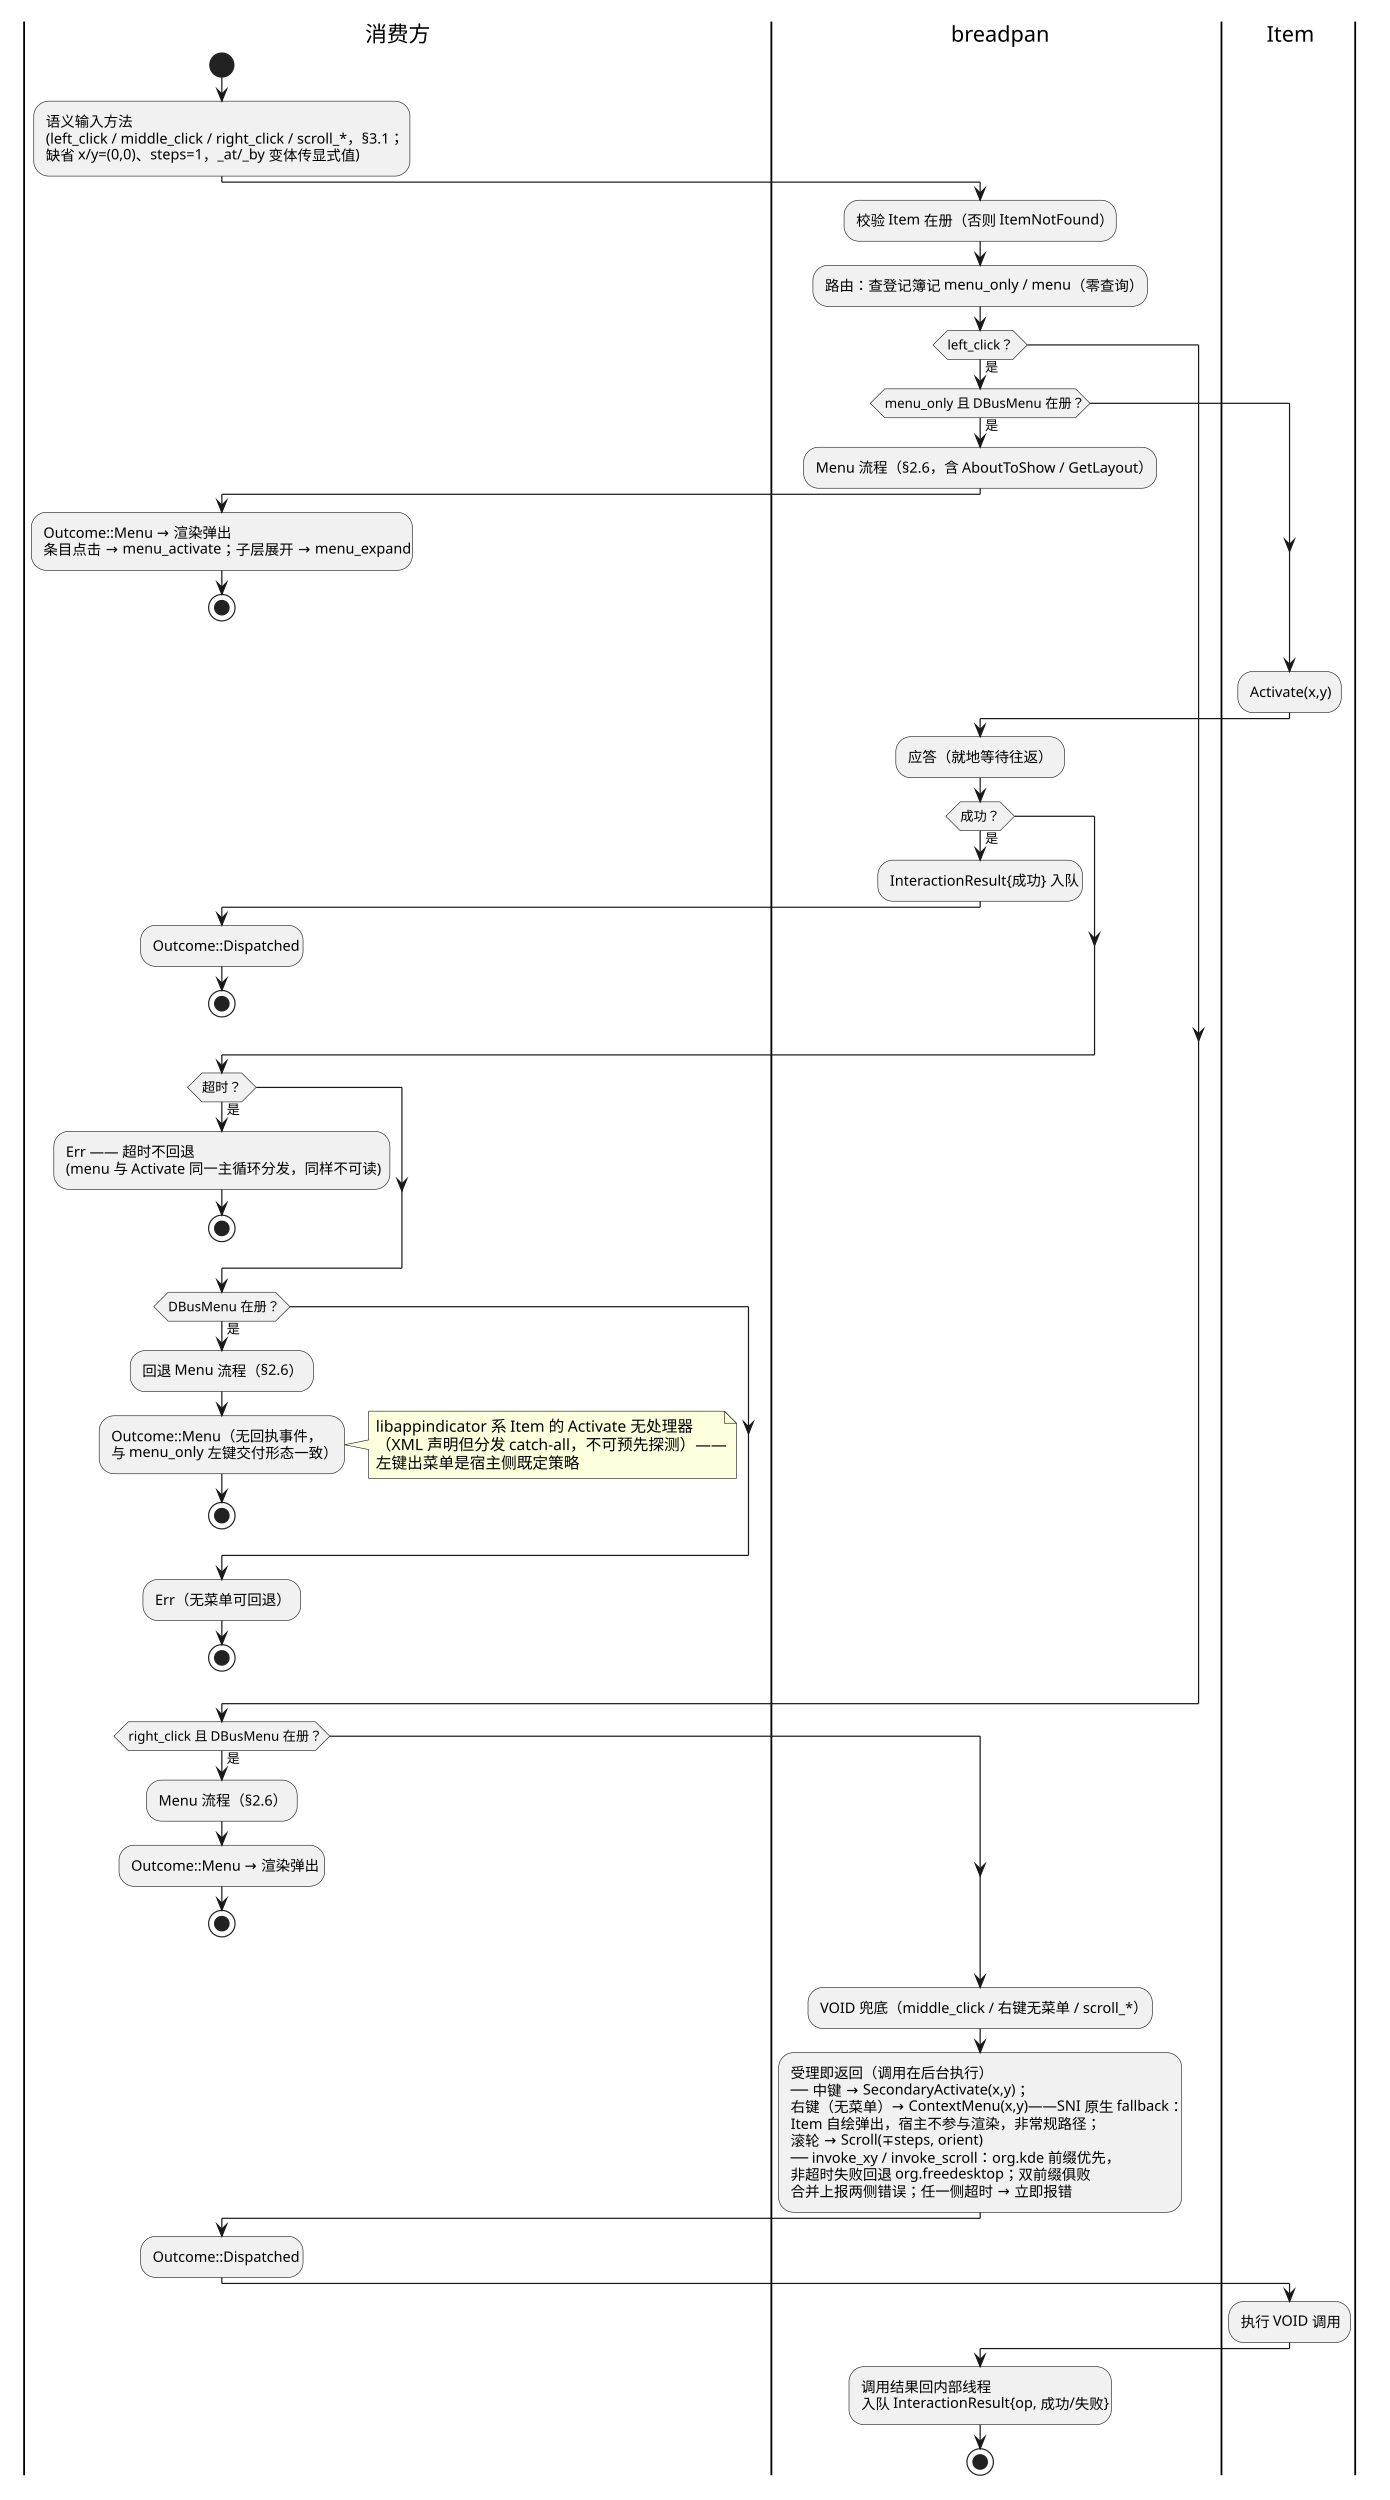
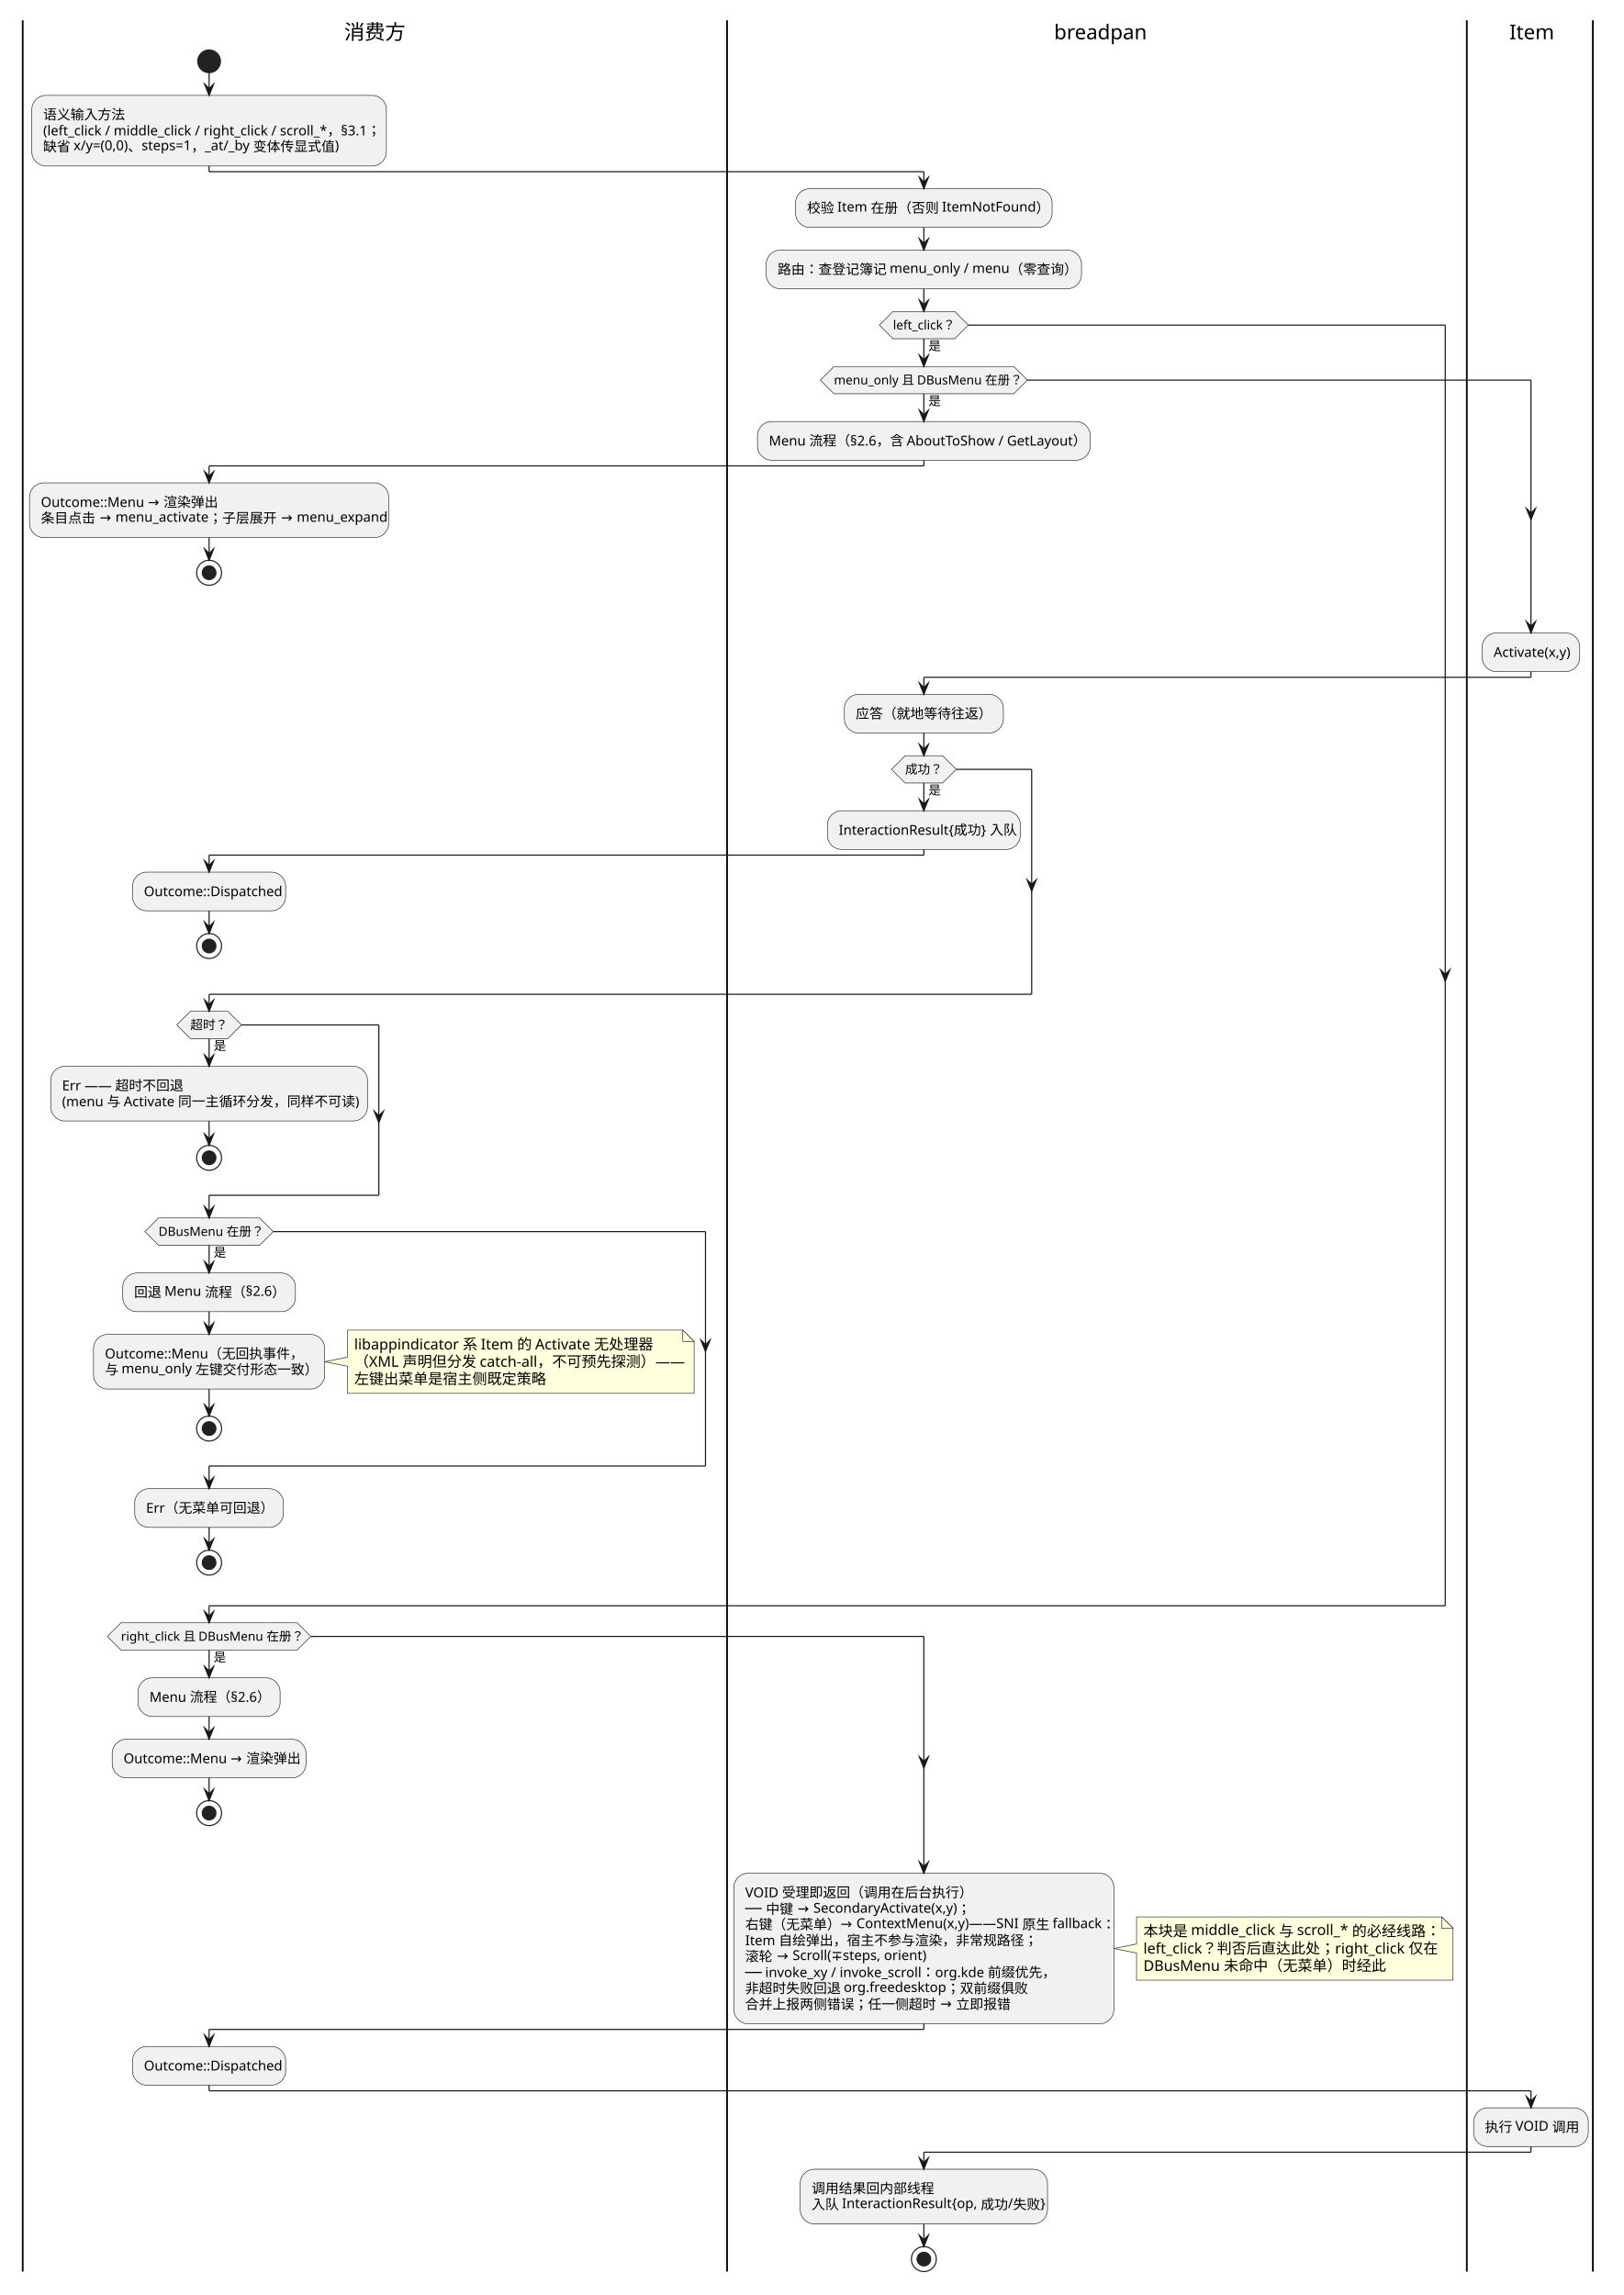
- <svg xmlns="http://www.w3.org/2000/svg" version="1.1" data-diagram-type="ACTIVITY" style="width:1153px;height:2075px;background:#FFFFFF;" width="1153px" height="2075px" viewBox="0 0 1153 2075" zoomAndPan="magnify" preserveAspectRatio="none" contentStyleType="text/css">
+ <svg xmlns="http://www.w3.org/2000/svg" version="1.1" data-diagram-type="ACTIVITY" style="width:1430px;height:2021px;background:#FFFFFF;" width="1430px" height="2021px" viewBox="0 0 1430 2021" zoomAndPan="magnify" preserveAspectRatio="none" contentStyleType="text/css">
  <defs />
  <g font-family="sans-serif" lengthAdjust="spacing">
-     <rect x="20" y="17.895" width="1106.05" height="21.094" fill="none" style="stroke:none;" />
+     <rect x="20" y="17.895" width="1383.867" height="21.094" fill="none" style="stroke:none;" />
    <ellipse cx="184.126" cy="53.988" rx="10" ry="10" fill="#222" style="stroke:#222;stroke-width:1;" />
    <rect x="28.019" y="83.988" width="312.213" height="62.188" fill="#F1F1F1" style="stroke:#181818;stroke-width:0.5;" rx="12.5" ry="12.5" />
    <text x="38.019" y="105.121" fill="#000" font-size="12" textLength="72.001">语义输入方法</text>
    <text x="38.019" y="119.184" fill="#000" font-size="12" textLength="292.213">(left_click / middle_click / right_click / scroll_*，§3.1；</text>
    <text x="38.019" y="133.246" fill="#000" font-size="12" textLength="258.827">缺省 x/y=(0,0)、steps=1，_at/_by 变体传显式值)</text>
    <rect x="26" y="425.254" width="316.251" height="48.125" fill="#F1F1F1" style="stroke:#181818;stroke-width:0.5;" rx="12.5" ry="12.5" />
    <text x="36" y="446.387" fill="#000" font-size="12" textLength="150.657">Outcome::Menu → 渲染弹出</text>
    <text x="36" y="460.449" fill="#000" font-size="12" textLength="296.251">条目点击 → menu_activate；子层展开 → menu_expand</text>
    <ellipse cx="184.126" cy="504.379" rx="11" ry="11" fill="none" style="stroke:#222;stroke-width:1;" />
    <ellipse cx="184.126" cy="504.379" rx="6" ry="6" fill="#222" style="stroke:#222;stroke-width:1;" />
    <rect x="116.715" y="768.012" width="134.82" height="34.063" fill="#F1F1F1" style="stroke:#181818;stroke-width:0.5;" rx="12.5" ry="12.5" />
    <text x="126.715" y="789.145" fill="#000" font-size="12" textLength="114.82">Outcome::Dispatched</text>
    <ellipse cx="184.126" cy="833.074" rx="11" ry="11" fill="none" style="stroke:#222;stroke-width:1;" />
    <ellipse cx="184.126" cy="833.074" rx="6" ry="6" fill="#222" style="stroke:#222;stroke-width:1;" />
    <rect x="44.662" y="939.012" width="278.927" height="48.125" fill="#F1F1F1" style="stroke:#181818;stroke-width:0.5;" rx="12.5" ry="12.5" />
    <text x="54.662" y="960.145" fill="#000" font-size="12" textLength="99.645">Err —— 超时不回退</text>
    <text x="54.662" y="974.207" fill="#000" font-size="12" textLength="258.927">(menu 与 Activate 同一主循环分发，同样不可读)</text>
    <ellipse cx="184.126" cy="1019.574" rx="11" ry="11" fill="none" style="stroke:#222;stroke-width:1;" />
    <ellipse cx="184.126" cy="1019.574" rx="6" ry="6" fill="#222" style="stroke:#222;stroke-width:1;" />
    <polygon points="167.626,890.566,200.625,890.566,212.625,902.566,200.625,914.566,167.626,914.566,155.626,902.566,167.626,890.566" fill="#F1F1F1" style="stroke:#181818;stroke-width:0.5;stroke-linejoin:miter;stroke-miterlimit:10;" />
    <text x="188.126" y="924.771" fill="#000" font-size="11">是</text>
    <text x="167.626" y="906.326" fill="#000" font-size="11" textLength="33">超时？</text>
    <rect x="108.102" y="1121.02" width="152.047" height="34.063" fill="#F1F1F1" style="stroke:#181818;stroke-width:0.5;" rx="12.5" ry="12.5" />
    <text x="118.102" y="1142.152" fill="#000" font-size="12" textLength="132.047">回退 Menu 流程（§2.6）</text>
    <path d="M305.907,1171.293 L305.907,1195.145 L285.907,1199.145 L305.907,1203.145 L305.907,1226.996 A0,0 0 0 0 305.907,1226.996 L611.238,1226.996 A0,0 0 0 0 611.238,1226.996 L611.238,1181.293 L601.238,1171.293 L305.907,1171.293 A0,0 0 0 0 305.907,1171.293" style="stroke:#181818;stroke-width:0.5;" fill="#FEFFDD" />
    <path d="M601.238,1171.293 L601.238,1181.293 L611.238,1181.293 L601.238,1171.293" style="stroke:#181818;stroke-width:0.5;" fill="#FEFFDD" />
    <text x="311.907" y="1188.354" fill="#000" font-size="13" textLength="253.494">libappindicator 系 Item 的 Activate 无处理器</text>
    <text x="311.907" y="1203.588" fill="#000" font-size="13" textLength="284.331">（XML 声明但分发 catch-all，不可预先探测）——</text>
    <text x="311.907" y="1218.822" fill="#000" font-size="13" textLength="169">左键出菜单是宿主侧既定策略</text>
    <rect x="82.344" y="1175.082" width="203.563" height="48.125" fill="#F1F1F1" style="stroke:#181818;stroke-width:0.5;" rx="12.5" ry="12.5" />
    <text x="92.344" y="1196.215" fill="#000" font-size="12" textLength="168.704">Outcome::Menu（无回执事件，</text>
    <text x="92.344" y="1210.277" fill="#000" font-size="12" textLength="183.563">与 menu_only 左键交付形态一致）</text>
    <ellipse cx="184.126" cy="1257.996" rx="11" ry="11" fill="none" style="stroke:#222;stroke-width:1;" />
    <ellipse cx="184.126" cy="1257.996" rx="6" ry="6" fill="#222" style="stroke:#222;stroke-width:1;" />
    <polygon points="139.567,1072.574,228.684,1072.574,240.684,1084.574,228.684,1096.574,139.567,1096.574,127.567,1084.574,139.567,1072.574" fill="#F1F1F1" style="stroke:#181818;stroke-width:0.5;stroke-linejoin:miter;stroke-miterlimit:10;" />
    <text x="188.126" y="1106.779" fill="#000" font-size="11">是</text>
    <text x="139.567" y="1088.334" fill="#000" font-size="11" textLength="89.117">DBusMenu 在册？</text>
    <rect x="118.649" y="1310.996" width="130.954" height="34.063" fill="#F1F1F1" style="stroke:#181818;stroke-width:0.5;" rx="12.5" ry="12.5" />
    <text x="128.649" y="1332.129" fill="#000" font-size="12" textLength="110.954">Err（无菜单可回退）</text>
    <ellipse cx="184.126" cy="1376.059" rx="11" ry="11" fill="none" style="stroke:#222;stroke-width:1;" />
    <ellipse cx="184.126" cy="1376.059" rx="6" ry="6" fill="#222" style="stroke:#222;stroke-width:1;" />
    <rect x="121.59" y="1477.504" width="125.071" height="34.063" fill="#F1F1F1" style="stroke:#181818;stroke-width:0.5;" rx="12.5" ry="12.5" />
    <text x="131.59" y="1498.637" fill="#000" font-size="12" textLength="105.071">Menu 流程（§2.6）</text>
    <rect x="98.797" y="1531.566" width="170.657" height="34.063" fill="#F1F1F1" style="stroke:#181818;stroke-width:0.5;" rx="12.5" ry="12.5" />
    <text x="108.797" y="1552.699" fill="#000" font-size="12" textLength="150.657">Outcome::Menu → 渲染弹出</text>
    <ellipse cx="184.126" cy="1596.629" rx="11" ry="11" fill="none" style="stroke:#222;stroke-width:1;" />
    <ellipse cx="184.126" cy="1596.629" rx="6" ry="6" fill="#222" style="stroke:#222;stroke-width:1;" />
    <polygon points="106.519,1429.059,261.732,1429.059,273.732,1441.059,261.732,1453.059,106.519,1453.059,94.519,1441.059,106.519,1429.059" fill="#F1F1F1" style="stroke:#181818;stroke-width:0.5;stroke-linejoin:miter;stroke-miterlimit:10;" />
    <text x="188.126" y="1463.264" fill="#000" font-size="11">是</text>
    <text x="106.519" y="1444.818" fill="#000" font-size="11" textLength="155.214">right_click 且 DBusMenu 在册？</text>
-     <rect x="116.715" y="1856.191" width="134.82" height="34.063" fill="#F1F1F1" style="stroke:#181818;stroke-width:0.5;" rx="12.5" ry="12.5" />
-     <text x="126.715" y="1877.324" fill="#000" font-size="12" textLength="114.82">Outcome::Dispatched</text>
-     <line x1="20" y1="17.895" x2="20" y2="2054.441" style="stroke:#000;stroke-width:1.5;" />
+     <rect x="116.715" y="1802.129" width="134.82" height="34.063" fill="#F1F1F1" style="stroke:#181818;stroke-width:0.5;" rx="12.5" ry="12.5" />
+     <text x="126.715" y="1823.262" fill="#000" font-size="12" textLength="114.82">Outcome::Dispatched</text>
+     <line x1="20" y1="17.895" x2="20" y2="2000.379" style="stroke:#000;stroke-width:1.5;" />
    <rect x="700.584" y="166.176" width="225.899" height="34.063" fill="#F1F1F1" style="stroke:#181818;stroke-width:0.5;" rx="12.5" ry="12.5" />
    <text x="710.584" y="187.309" fill="#000" font-size="12" textLength="205.899">校验 Item 在册（否则 ItemNotFound）</text>
    <rect x="674.723" y="220.238" width="277.62" height="34.063" fill="#F1F1F1" style="stroke:#181818;stroke-width:0.5;" rx="12.5" ry="12.5" />
    <text x="684.723" y="241.371" fill="#000" font-size="12" textLength="257.62">路由：查登记簿记 menu_only / menu（零查询）</text>
    <rect x="667.024" y="371.191" width="293.018" height="34.063" fill="#F1F1F1" style="stroke:#181818;stroke-width:0.5;" rx="12.5" ry="12.5" />
    <text x="677.024" y="392.324" fill="#000" font-size="12" textLength="273.018">Menu 流程（§2.6，含 AboutToShow / GetLayout）</text>
    <polygon points="734.342,322.746,892.725,322.746,904.725,334.746,892.725,346.746,734.342,346.746,722.342,334.746,734.342,322.746" fill="#F1F1F1" style="stroke:#181818;stroke-width:0.5;stroke-linejoin:miter;stroke-miterlimit:10;" />
    <text x="817.533" y="356.951" fill="#000" font-size="11">是</text>
    <text x="734.342" y="338.506" fill="#000" font-size="11" textLength="158.383">menu_only 且 DBusMenu 在册？</text>
    <rect x="743.533" y="611.441" width="140.001" height="34.063" fill="#F1F1F1" style="stroke:#181818;stroke-width:0.5;" rx="12.5" ry="12.5" />
    <text x="753.533" y="632.574" fill="#000" font-size="12" textLength="120.001">应答（就地等待往返）</text>
    <rect x="728.595" y="713.949" width="169.877" height="34.063" fill="#F1F1F1" style="stroke:#181818;stroke-width:0.5;" rx="12.5" ry="12.5" />
    <text x="738.595" y="735.082" fill="#000" font-size="12" textLength="149.877">InteractionResult{成功} 入队</text>
    <polygon points="797.034,665.504,830.033,665.504,842.033,677.504,830.033,689.504,797.034,689.504,785.034,677.504,797.034,665.504" fill="#F1F1F1" style="stroke:#181818;stroke-width:0.5;stroke-linejoin:miter;stroke-miterlimit:10;" />
    <text x="817.533" y="699.709" fill="#000" font-size="11">是</text>
    <text x="797.034" y="681.264" fill="#000" font-size="11" textLength="33">成功？</text>
    <polygon points="786.366,274.301,840.7,274.301,852.7,286.301,840.7,298.301,786.366,298.301,774.366,286.301,786.366,274.301" fill="#F1F1F1" style="stroke:#181818;stroke-width:0.5;stroke-linejoin:miter;stroke-miterlimit:10;" />
    <text x="817.533" y="308.506" fill="#000" font-size="11">是</text>
    <text x="786.366" y="290.061" fill="#000" font-size="11" textLength="54.334">left_click？</text>
-     <rect x="670.645" y="1649.629" width="285.776" height="34.063" fill="#F1F1F1" style="stroke:#181818;stroke-width:0.5;" rx="12.5" ry="12.5" />
-     <text x="680.645" y="1670.762" fill="#000" font-size="12" textLength="265.776">VOID 兜底（middle_click / 右键无菜单 / scroll_*）</text>
-     <rect x="646.238" y="1703.691" width="334.591" height="132.5" fill="#F1F1F1" style="stroke:#181818;stroke-width:0.5;" rx="12.5" ry="12.5" />
-     <text x="656.238" y="1724.824" fill="#000" font-size="12" textLength="168.001">受理即返回（调用在后台执行）</text>
-     <text x="656.238" y="1738.887" fill="#000" font-size="12" textLength="203.069">── 中键 → SecondaryActivate(x,y)；</text>
-     <text x="656.238" y="1752.949" fill="#000" font-size="12" textLength="314.591">右键（无菜单）→ ContextMenu(x,y)——SNI 原生 fallback：</text>
-     <text x="656.238" y="1767.012" fill="#000" font-size="12" textLength="255.054">Item 自绘弹出，宿主不参与渲染，非常规路径；</text>
-     <text x="656.238" y="1781.074" fill="#000" font-size="12" textLength="157.887">滚轮 → Scroll(∓steps, orient)</text>
-     <text x="656.238" y="1795.137" fill="#000" font-size="12" textLength="273.856">── invoke_xy / invoke_scroll：org.kde 前缀优先，</text>
-     <text x="656.238" y="1809.199" fill="#000" font-size="12" textLength="243.669">非超时失败回退 org.freedesktop；双前缀俱败</text>
-     <text x="656.238" y="1823.262" fill="#000" font-size="12" textLength="233.955">合并上报两侧错误；任一侧超时 → 立即报错</text>
-     <rect x="704.659" y="1964.316" width="217.749" height="48.125" fill="#F1F1F1" style="stroke:#181818;stroke-width:0.5;" rx="12.5" ry="12.5" />
-     <text x="714.659" y="1985.449" fill="#000" font-size="12" textLength="108.001">调用结果回内部线程</text>
-     <text x="714.659" y="1999.512" fill="#000" font-size="12" textLength="197.749">入队 InteractionResult{op, 成功/失败}</text>
-     <ellipse cx="813.533" cy="2043.441" rx="11" ry="11" fill="none" style="stroke:#222;stroke-width:1;" />
-     <ellipse cx="813.533" cy="2043.441" rx="6" ry="6" fill="#222" style="stroke:#222;stroke-width:1;" />
-     <line x1="640.238" y1="17.895" x2="640.238" y2="2054.441" style="stroke:#000;stroke-width:1.5;" />
-     <rect x="1027.393" y="557.379" width="85.859" height="34.063" fill="#F1F1F1" style="stroke:#181818;stroke-width:0.5;" rx="12.5" ry="12.5" />
-     <text x="1037.393" y="578.512" fill="#000" font-size="12" textLength="65.859">Activate(x,y)</text>
-     <rect x="1019.829" y="1910.254" width="100.989" height="34.063" fill="#F1F1F1" style="stroke:#181818;stroke-width:0.5;" rx="12.5" ry="12.5" />
-     <text x="1029.829" y="1931.387" fill="#000" font-size="12" textLength="80.989">执行 VOID 调用</text>
-     <line x1="1013.829" y1="17.895" x2="1013.829" y2="2054.441" style="stroke:#000;stroke-width:1.5;" />
-     <line x1="1124.817" y1="17.895" x2="1124.817" y2="2054.441" style="stroke:#000;stroke-width:1.5;" />
+     <path d="M1000.829,1688.027 L1000.829,1711.879 L980.829,1715.879 L1000.829,1719.879 L1000.829,1743.73 A0,0 0 0 0 1000.829,1743.73 L1279.512,1743.73 A0,0 0 0 0 1279.512,1743.73 L1279.512,1698.027 L1269.512,1688.027 L1000.829,1688.027 A0,0 0 0 0 1000.829,1688.027" style="stroke:#181818;stroke-width:0.5;" fill="#FEFFDD" />
+     <path d="M1269.512,1688.027 L1269.512,1698.027 L1279.512,1698.027 L1269.512,1688.027" style="stroke:#181818;stroke-width:0.5;" fill="#FEFFDD" />
+     <text x="1006.829" y="1705.088" fill="#000" font-size="13" textLength="257.683">本块是 middle_click 与 scroll_* 的必经线路：</text>
+     <text x="1006.829" y="1720.322" fill="#000" font-size="13" textLength="256.103">left_click？判否后直达此处；right_click 仅在</text>
+     <text x="1006.829" y="1735.557" fill="#000" font-size="13" textLength="209.32">DBusMenu 未命中（无菜单）时经此</text>
+     <rect x="646.238" y="1649.629" width="334.591" height="132.5" fill="#F1F1F1" style="stroke:#181818;stroke-width:0.5;" rx="12.5" ry="12.5" />
+     <text x="656.238" y="1670.762" fill="#000" font-size="12" textLength="198.013">VOID 受理即返回（调用在后台执行）</text>
+     <text x="656.238" y="1684.824" fill="#000" font-size="12" textLength="203.069">── 中键 → SecondaryActivate(x,y)；</text>
+     <text x="656.238" y="1698.887" fill="#000" font-size="12" textLength="314.591">右键（无菜单）→ ContextMenu(x,y)——SNI 原生 fallback：</text>
+     <text x="656.238" y="1712.949" fill="#000" font-size="12" textLength="255.054">Item 自绘弹出，宿主不参与渲染，非常规路径；</text>
+     <text x="656.238" y="1727.012" fill="#000" font-size="12" textLength="157.887">滚轮 → Scroll(∓steps, orient)</text>
+     <text x="656.238" y="1741.074" fill="#000" font-size="12" textLength="273.856">── invoke_xy / invoke_scroll：org.kde 前缀优先，</text>
+     <text x="656.238" y="1755.137" fill="#000" font-size="12" textLength="243.669">非超时失败回退 org.freedesktop；双前缀俱败</text>
+     <text x="656.238" y="1769.199" fill="#000" font-size="12" textLength="233.955">合并上报两侧错误；任一侧超时 → 立即报错</text>
+     <rect x="704.659" y="1910.254" width="217.749" height="48.125" fill="#F1F1F1" style="stroke:#181818;stroke-width:0.5;" rx="12.5" ry="12.5" />
+     <text x="714.659" y="1931.387" fill="#000" font-size="12" textLength="108.001">调用结果回内部线程</text>
+     <text x="714.659" y="1945.449" fill="#000" font-size="12" textLength="197.749">入队 InteractionResult{op, 成功/失败}</text>
+     <ellipse cx="813.533" cy="1989.379" rx="11" ry="11" fill="none" style="stroke:#222;stroke-width:1;" />
+     <ellipse cx="813.533" cy="1989.379" rx="6" ry="6" fill="#222" style="stroke:#222;stroke-width:1;" />
+     <line x1="640.238" y1="17.895" x2="640.238" y2="2000.379" style="stroke:#000;stroke-width:1.5;" />
+     <rect x="1305.211" y="557.379" width="85.859" height="34.063" fill="#F1F1F1" style="stroke:#181818;stroke-width:0.5;" rx="12.5" ry="12.5" />
+     <text x="1315.211" y="578.512" fill="#000" font-size="12" textLength="65.859">Activate(x,y)</text>
+     <rect x="1297.646" y="1856.191" width="100.989" height="34.063" fill="#F1F1F1" style="stroke:#181818;stroke-width:0.5;" rx="12.5" ry="12.5" />
+     <text x="1307.646" y="1877.324" fill="#000" font-size="12" textLength="80.989">执行 VOID 调用</text>
+     <line x1="1291.646" y1="17.895" x2="1291.646" y2="2000.379" style="stroke:#000;stroke-width:1.5;" />
+     <line x1="1402.635" y1="17.895" x2="1402.635" y2="2000.379" style="stroke:#000;stroke-width:1.5;" />
    <line x1="184.126" y1="63.988" x2="184.126" y2="83.988" style="stroke:#181818;stroke-width:1;" />
    <polygon points="180.126,73.988,184.126,83.988,188.126,73.988,184.126,77.988" fill="#181818" style="stroke:#181818;stroke-width:1;stroke-linejoin:miter;stroke-miterlimit:10;" />
    <line x1="184.126" y1="473.379" x2="184.126" y2="493.379" style="stroke:#181818;stroke-width:1;" />
    <polygon points="180.126,483.379,184.126,493.379,188.126,483.379,184.126,487.379" fill="#181818" style="stroke:#181818;stroke-width:1;stroke-linejoin:miter;stroke-miterlimit:10;" />
    <line x1="184.126" y1="802.074" x2="184.126" y2="822.074" style="stroke:#181818;stroke-width:1;" />
    <polygon points="180.126,812.074,184.126,822.074,188.126,812.074,184.126,816.074" fill="#181818" style="stroke:#181818;stroke-width:1;stroke-linejoin:miter;stroke-miterlimit:10;" />
    <line x1="184.126" y1="987.137" x2="184.126" y2="1008.574" style="stroke:#181818;stroke-width:1;" />
    <polygon points="180.126,998.574,184.126,1008.574,188.126,998.574,184.126,1002.574" fill="#181818" style="stroke:#181818;stroke-width:1;stroke-linejoin:miter;stroke-miterlimit:10;" />
    <line x1="184.126" y1="914.566" x2="184.126" y2="939.012" style="stroke:#181818;stroke-width:1;" />
    <polygon points="180.126,929.012,184.126,939.012,188.126,929.012,184.126,933.012" fill="#181818" style="stroke:#181818;stroke-width:1;stroke-linejoin:miter;stroke-miterlimit:10;" />
    <line x1="212.625" y1="902.566" x2="333.589" y2="902.566" style="stroke:#181818;stroke-width:1;" />
    <polygon points="329.589,978.574,333.589,988.574,337.589,978.574,333.589,982.574" fill="#181818" style="stroke:#181818;stroke-width:1;stroke-linejoin:miter;stroke-miterlimit:10;" />
    <line x1="333.589" y1="902.566" x2="333.589" y2="1052.574" style="stroke:#181818;stroke-width:1;" />
    <line x1="333.589" y1="1052.574" x2="184.126" y2="1052.574" style="stroke:#181818;stroke-width:1;" />
    <line x1="184.126" y1="1052.574" x2="184.126" y2="1072.574" style="stroke:#181818;stroke-width:1;" />
    <polygon points="180.126,1062.574,184.126,1072.574,188.126,1062.574,184.126,1066.574" fill="#181818" style="stroke:#181818;stroke-width:1;stroke-linejoin:miter;stroke-miterlimit:10;" />
    <line x1="184.126" y1="1155.082" x2="184.126" y2="1175.082" style="stroke:#181818;stroke-width:1;" />
    <polygon points="180.126,1165.082,184.126,1175.082,188.126,1165.082,184.126,1169.082" fill="#181818" style="stroke:#181818;stroke-width:1;stroke-linejoin:miter;stroke-miterlimit:10;" />
    <line x1="184.126" y1="1223.207" x2="184.126" y2="1246.996" style="stroke:#181818;stroke-width:1;" />
    <polygon points="180.126,1236.996,184.126,1246.996,188.126,1236.996,184.126,1240.996" fill="#181818" style="stroke:#181818;stroke-width:1;stroke-linejoin:miter;stroke-miterlimit:10;" />
    <line x1="184.126" y1="1096.574" x2="184.126" y2="1121.02" style="stroke:#181818;stroke-width:1;" />
    <polygon points="180.126,1111.02,184.126,1121.02,188.126,1111.02,184.126,1115.02" fill="#181818" style="stroke:#181818;stroke-width:1;stroke-linejoin:miter;stroke-miterlimit:10;" />
    <line x1="240.684" y1="1084.574" x2="621.238" y2="1084.574" style="stroke:#181818;stroke-width:1;" />
    <polygon points="617.238,1180.113,621.238,1190.113,625.238,1180.113,621.238,1184.113" fill="#181818" style="stroke:#181818;stroke-width:1;stroke-linejoin:miter;stroke-miterlimit:10;" />
    <line x1="621.238" y1="1084.574" x2="621.238" y2="1290.996" style="stroke:#181818;stroke-width:1;" />
    <line x1="621.238" y1="1290.996" x2="184.126" y2="1290.996" style="stroke:#181818;stroke-width:1;" />
    <line x1="184.126" y1="1290.996" x2="184.126" y2="1310.996" style="stroke:#181818;stroke-width:1;" />
    <polygon points="180.126,1300.996,184.126,1310.996,188.126,1300.996,184.126,1304.996" fill="#181818" style="stroke:#181818;stroke-width:1;stroke-linejoin:miter;stroke-miterlimit:10;" />
    <line x1="184.126" y1="1345.059" x2="184.126" y2="1365.059" style="stroke:#181818;stroke-width:1;" />
    <polygon points="180.126,1355.059,184.126,1365.059,188.126,1355.059,184.126,1359.059" fill="#181818" style="stroke:#181818;stroke-width:1;stroke-linejoin:miter;stroke-miterlimit:10;" />
    <line x1="184.126" y1="1511.566" x2="184.126" y2="1531.566" style="stroke:#181818;stroke-width:1;" />
    <polygon points="180.126,1521.566,184.126,1531.566,188.126,1521.566,184.126,1525.566" fill="#181818" style="stroke:#181818;stroke-width:1;stroke-linejoin:miter;stroke-miterlimit:10;" />
    <line x1="184.126" y1="1565.629" x2="184.126" y2="1585.629" style="stroke:#181818;stroke-width:1;" />
    <polygon points="180.126,1575.629,184.126,1585.629,188.126,1575.629,184.126,1579.629" fill="#181818" style="stroke:#181818;stroke-width:1;stroke-linejoin:miter;stroke-miterlimit:10;" />
    <line x1="184.126" y1="1453.059" x2="184.126" y2="1477.504" style="stroke:#181818;stroke-width:1;" />
    <polygon points="180.126,1467.504,184.126,1477.504,188.126,1467.504,184.126,1471.504" fill="#181818" style="stroke:#181818;stroke-width:1;stroke-linejoin:miter;stroke-miterlimit:10;" />
    <line x1="273.732" y1="1441.059" x2="813.533" y2="1441.059" style="stroke:#181818;stroke-width:1;" />
    <polygon points="809.533,1547.066,813.533,1557.066,817.533,1547.066,813.533,1551.066" fill="#181818" style="stroke:#181818;stroke-width:1;stroke-linejoin:miter;stroke-miterlimit:10;" />
    <line x1="813.533" y1="1441.059" x2="813.533" y2="1649.629" style="stroke:#181818;stroke-width:1;" />
    <polygon points="809.533,1639.629,813.533,1649.629,817.533,1639.629,813.533,1643.629" fill="#181818" style="stroke:#181818;stroke-width:1;stroke-linejoin:miter;stroke-miterlimit:10;" />
    <line x1="813.533" y1="200.238" x2="813.533" y2="220.238" style="stroke:#181818;stroke-width:1;" />
    <polygon points="809.533,210.238,813.533,220.238,817.533,210.238,813.533,214.238" fill="#181818" style="stroke:#181818;stroke-width:1;stroke-linejoin:miter;stroke-miterlimit:10;" />
    <line x1="813.533" y1="346.746" x2="813.533" y2="371.191" style="stroke:#181818;stroke-width:1;" />
    <polygon points="809.533,361.191,813.533,371.191,817.533,361.191,813.533,365.191" fill="#181818" style="stroke:#181818;stroke-width:1;stroke-linejoin:miter;stroke-miterlimit:10;" />
-     <line x1="904.725" y1="334.746" x2="1070.323" y2="334.746" style="stroke:#181818;stroke-width:1;" />
-     <polygon points="1066.323,447.785,1070.323,457.785,1074.323,447.785,1070.323,451.785" fill="#181818" style="stroke:#181818;stroke-width:1;stroke-linejoin:miter;stroke-miterlimit:10;" />
-     <line x1="1070.323" y1="334.746" x2="1070.323" y2="557.379" style="stroke:#181818;stroke-width:1;" />
-     <polygon points="1066.323,547.379,1070.323,557.379,1074.323,547.379,1070.323,551.379" fill="#181818" style="stroke:#181818;stroke-width:1;stroke-linejoin:miter;stroke-miterlimit:10;" />
+     <line x1="904.725" y1="334.746" x2="1348.14" y2="334.746" style="stroke:#181818;stroke-width:1;" />
+     <polygon points="1344.14,447.785,1348.14,457.785,1352.14,447.785,1348.14,451.785" fill="#181818" style="stroke:#181818;stroke-width:1;stroke-linejoin:miter;stroke-miterlimit:10;" />
+     <line x1="1348.14" y1="334.746" x2="1348.14" y2="557.379" style="stroke:#181818;stroke-width:1;" />
+     <polygon points="1344.14,547.379,1348.14,557.379,1352.14,547.379,1348.14,551.379" fill="#181818" style="stroke:#181818;stroke-width:1;stroke-linejoin:miter;stroke-miterlimit:10;" />
    <line x1="813.533" y1="689.504" x2="813.533" y2="713.949" style="stroke:#181818;stroke-width:1;" />
    <polygon points="809.533,703.949,813.533,713.949,817.533,703.949,813.533,707.949" fill="#181818" style="stroke:#181818;stroke-width:1;stroke-linejoin:miter;stroke-miterlimit:10;" />
    <line x1="842.033" y1="677.504" x2="908.472" y2="677.504" style="stroke:#181818;stroke-width:1;" />
    <polygon points="904.472,774.762,908.472,784.762,912.472,774.762,908.472,778.762" fill="#181818" style="stroke:#181818;stroke-width:1;stroke-linejoin:miter;stroke-miterlimit:10;" />
    <line x1="908.472" y1="677.504" x2="908.472" y2="875.566" style="stroke:#181818;stroke-width:1;" />
    <line x1="908.472" y1="875.566" x2="184.126" y2="875.566" style="stroke:#181818;stroke-width:1;" />
    <line x1="184.126" y1="875.566" x2="184.126" y2="890.566" style="stroke:#181818;stroke-width:1;" />
    <polygon points="180.126,880.566,184.126,890.566,188.126,880.566,184.126,884.566" fill="#181818" style="stroke:#181818;stroke-width:1;stroke-linejoin:miter;stroke-miterlimit:10;" />
    <line x1="813.533" y1="645.504" x2="813.533" y2="665.504" style="stroke:#181818;stroke-width:1;" />
    <polygon points="809.533,655.504,813.533,665.504,817.533,655.504,813.533,659.504" fill="#181818" style="stroke:#181818;stroke-width:1;stroke-linejoin:miter;stroke-miterlimit:10;" />
    <line x1="813.533" y1="298.301" x2="813.533" y2="322.746" style="stroke:#181818;stroke-width:1;" />
    <polygon points="809.533,312.746,813.533,322.746,817.533,312.746,813.533,316.746" fill="#181818" style="stroke:#181818;stroke-width:1;stroke-linejoin:miter;stroke-miterlimit:10;" />
-     <line x1="852.7" y1="286.301" x2="994.829" y2="286.301" style="stroke:#181818;stroke-width:1;" />
-     <polygon points="990.829,854.074,994.829,864.074,998.829,854.074,994.829,858.074" fill="#181818" style="stroke:#181818;stroke-width:1;stroke-linejoin:miter;stroke-miterlimit:10;" />
-     <line x1="994.829" y1="286.301" x2="994.829" y2="1414.059" style="stroke:#181818;stroke-width:1;" />
-     <line x1="994.829" y1="1414.059" x2="184.126" y2="1414.059" style="stroke:#181818;stroke-width:1;" />
+     <line x1="852.7" y1="286.301" x2="1272.646" y2="286.301" style="stroke:#181818;stroke-width:1;" />
+     <polygon points="1268.646,854.074,1272.646,864.074,1276.646,854.074,1272.646,858.074" fill="#181818" style="stroke:#181818;stroke-width:1;stroke-linejoin:miter;stroke-miterlimit:10;" />
+     <line x1="1272.646" y1="286.301" x2="1272.646" y2="1414.059" style="stroke:#181818;stroke-width:1;" />
+     <line x1="1272.646" y1="1414.059" x2="184.126" y2="1414.059" style="stroke:#181818;stroke-width:1;" />
    <line x1="184.126" y1="1414.059" x2="184.126" y2="1429.059" style="stroke:#181818;stroke-width:1;" />
    <polygon points="180.126,1419.059,184.126,1429.059,188.126,1419.059,184.126,1423.059" fill="#181818" style="stroke:#181818;stroke-width:1;stroke-linejoin:miter;stroke-miterlimit:10;" />
    <line x1="813.533" y1="254.301" x2="813.533" y2="274.301" style="stroke:#181818;stroke-width:1;" />
    <polygon points="809.533,264.301,813.533,274.301,817.533,264.301,813.533,268.301" fill="#181818" style="stroke:#181818;stroke-width:1;stroke-linejoin:miter;stroke-miterlimit:10;" />
-     <line x1="813.533" y1="1683.691" x2="813.533" y2="1703.691" style="stroke:#181818;stroke-width:1;" />
-     <polygon points="809.533,1693.691,813.533,1703.691,817.533,1693.691,813.533,1697.691" fill="#181818" style="stroke:#181818;stroke-width:1;stroke-linejoin:miter;stroke-miterlimit:10;" />
-     <line x1="813.533" y1="2012.441" x2="813.533" y2="2032.441" style="stroke:#181818;stroke-width:1;" />
-     <polygon points="809.533,2022.441,813.533,2032.441,817.533,2022.441,813.533,2026.441" fill="#181818" style="stroke:#181818;stroke-width:1;stroke-linejoin:miter;stroke-miterlimit:10;" />
+     <line x1="813.533" y1="1958.379" x2="813.533" y2="1978.379" style="stroke:#181818;stroke-width:1;" />
+     <polygon points="809.533,1968.379,813.533,1978.379,817.533,1968.379,813.533,1972.379" fill="#181818" style="stroke:#181818;stroke-width:1;stroke-linejoin:miter;stroke-miterlimit:10;" />
    <line x1="184.126" y1="146.176" x2="184.126" y2="151.176" style="stroke:#181818;stroke-width:1;" />
    <line x1="184.126" y1="151.176" x2="813.533" y2="151.176" style="stroke:#181818;stroke-width:1;" />
    <line x1="813.533" y1="151.176" x2="813.533" y2="166.176" style="stroke:#181818;stroke-width:1;" />
    <polygon points="809.533,156.176,813.533,166.176,817.533,156.176,813.533,160.176" fill="#181818" style="stroke:#181818;stroke-width:1;stroke-linejoin:miter;stroke-miterlimit:10;" />
    <line x1="813.533" y1="405.254" x2="813.533" y2="410.254" style="stroke:#181818;stroke-width:1;" />
    <line x1="813.533" y1="410.254" x2="184.126" y2="410.254" style="stroke:#181818;stroke-width:1;" />
    <line x1="184.126" y1="410.254" x2="184.126" y2="425.254" style="stroke:#181818;stroke-width:1;" />
    <polygon points="180.126,415.254,184.126,425.254,188.126,415.254,184.126,419.254" fill="#181818" style="stroke:#181818;stroke-width:1;stroke-linejoin:miter;stroke-miterlimit:10;" />
-     <line x1="1070.323" y1="591.441" x2="1070.323" y2="596.441" style="stroke:#181818;stroke-width:1;" />
-     <line x1="1070.323" y1="596.441" x2="813.533" y2="596.441" style="stroke:#181818;stroke-width:1;" />
+     <line x1="1348.14" y1="591.441" x2="1348.14" y2="596.441" style="stroke:#181818;stroke-width:1;" />
+     <line x1="1348.14" y1="596.441" x2="813.533" y2="596.441" style="stroke:#181818;stroke-width:1;" />
    <line x1="813.533" y1="596.441" x2="813.533" y2="611.441" style="stroke:#181818;stroke-width:1;" />
    <polygon points="809.533,601.441,813.533,611.441,817.533,601.441,813.533,605.441" fill="#181818" style="stroke:#181818;stroke-width:1;stroke-linejoin:miter;stroke-miterlimit:10;" />
    <line x1="813.533" y1="748.012" x2="813.533" y2="753.012" style="stroke:#181818;stroke-width:1;" />
    <line x1="813.533" y1="753.012" x2="184.126" y2="753.012" style="stroke:#181818;stroke-width:1;" />
    <line x1="184.126" y1="753.012" x2="184.126" y2="768.012" style="stroke:#181818;stroke-width:1;" />
    <polygon points="180.126,758.012,184.126,768.012,188.126,758.012,184.126,762.012" fill="#181818" style="stroke:#181818;stroke-width:1;stroke-linejoin:miter;stroke-miterlimit:10;" />
-     <line x1="813.533" y1="1836.191" x2="813.533" y2="1841.191" style="stroke:#181818;stroke-width:1;" />
-     <line x1="813.533" y1="1841.191" x2="184.126" y2="1841.191" style="stroke:#181818;stroke-width:1;" />
-     <line x1="184.126" y1="1841.191" x2="184.126" y2="1856.191" style="stroke:#181818;stroke-width:1;" />
-     <polygon points="180.126,1846.191,184.126,1856.191,188.126,1846.191,184.126,1850.191" fill="#181818" style="stroke:#181818;stroke-width:1;stroke-linejoin:miter;stroke-miterlimit:10;" />
-     <line x1="184.126" y1="1890.254" x2="184.126" y2="1895.254" style="stroke:#181818;stroke-width:1;" />
-     <line x1="184.126" y1="1895.254" x2="1070.323" y2="1895.254" style="stroke:#181818;stroke-width:1;" />
-     <line x1="1070.323" y1="1895.254" x2="1070.323" y2="1910.254" style="stroke:#181818;stroke-width:1;" />
-     <polygon points="1066.323,1900.254,1070.323,1910.254,1074.323,1900.254,1070.323,1904.254" fill="#181818" style="stroke:#181818;stroke-width:1;stroke-linejoin:miter;stroke-miterlimit:10;" />
-     <line x1="1070.323" y1="1944.316" x2="1070.323" y2="1949.316" style="stroke:#181818;stroke-width:1;" />
-     <line x1="1070.323" y1="1949.316" x2="813.533" y2="1949.316" style="stroke:#181818;stroke-width:1;" />
-     <line x1="813.533" y1="1949.316" x2="813.533" y2="1964.316" style="stroke:#181818;stroke-width:1;" />
-     <polygon points="809.533,1954.316,813.533,1964.316,817.533,1954.316,813.533,1958.316" fill="#181818" style="stroke:#181818;stroke-width:1;stroke-linejoin:miter;stroke-miterlimit:10;" />
+     <line x1="813.533" y1="1782.129" x2="813.533" y2="1787.129" style="stroke:#181818;stroke-width:1;" />
+     <line x1="813.533" y1="1787.129" x2="184.126" y2="1787.129" style="stroke:#181818;stroke-width:1;" />
+     <line x1="184.126" y1="1787.129" x2="184.126" y2="1802.129" style="stroke:#181818;stroke-width:1;" />
+     <polygon points="180.126,1792.129,184.126,1802.129,188.126,1792.129,184.126,1796.129" fill="#181818" style="stroke:#181818;stroke-width:1;stroke-linejoin:miter;stroke-miterlimit:10;" />
+     <line x1="184.126" y1="1836.191" x2="184.126" y2="1841.191" style="stroke:#181818;stroke-width:1;" />
+     <line x1="184.126" y1="1841.191" x2="1348.14" y2="1841.191" style="stroke:#181818;stroke-width:1;" />
+     <line x1="1348.14" y1="1841.191" x2="1348.14" y2="1856.191" style="stroke:#181818;stroke-width:1;" />
+     <polygon points="1344.14,1846.191,1348.14,1856.191,1352.14,1846.191,1348.14,1850.191" fill="#181818" style="stroke:#181818;stroke-width:1;stroke-linejoin:miter;stroke-miterlimit:10;" />
+     <line x1="1348.14" y1="1890.254" x2="1348.14" y2="1895.254" style="stroke:#181818;stroke-width:1;" />
+     <line x1="1348.14" y1="1895.254" x2="813.533" y2="1895.254" style="stroke:#181818;stroke-width:1;" />
+     <line x1="813.533" y1="1895.254" x2="813.533" y2="1910.254" style="stroke:#181818;stroke-width:1;" />
+     <polygon points="809.533,1900.254,813.533,1910.254,817.533,1900.254,813.533,1904.254" fill="#181818" style="stroke:#181818;stroke-width:1;stroke-linejoin:miter;stroke-miterlimit:10;" />
    <text x="303.119" y="34.594" fill="#000" font-size="18" textLength="54">消费方</text>
-     <text x="789.267" y="34.594" fill="#000" font-size="18" textLength="75.533">breadpan</text>
-     <text x="1051.266" y="34.594" fill="#000" font-size="18" textLength="36.114">Item</text>
+     <text x="928.175" y="34.594" fill="#000" font-size="18" textLength="75.533">breadpan</text>
+     <text x="1329.083" y="34.594" fill="#000" font-size="18" textLength="36.114">Item</text>
  </g>
</svg>
